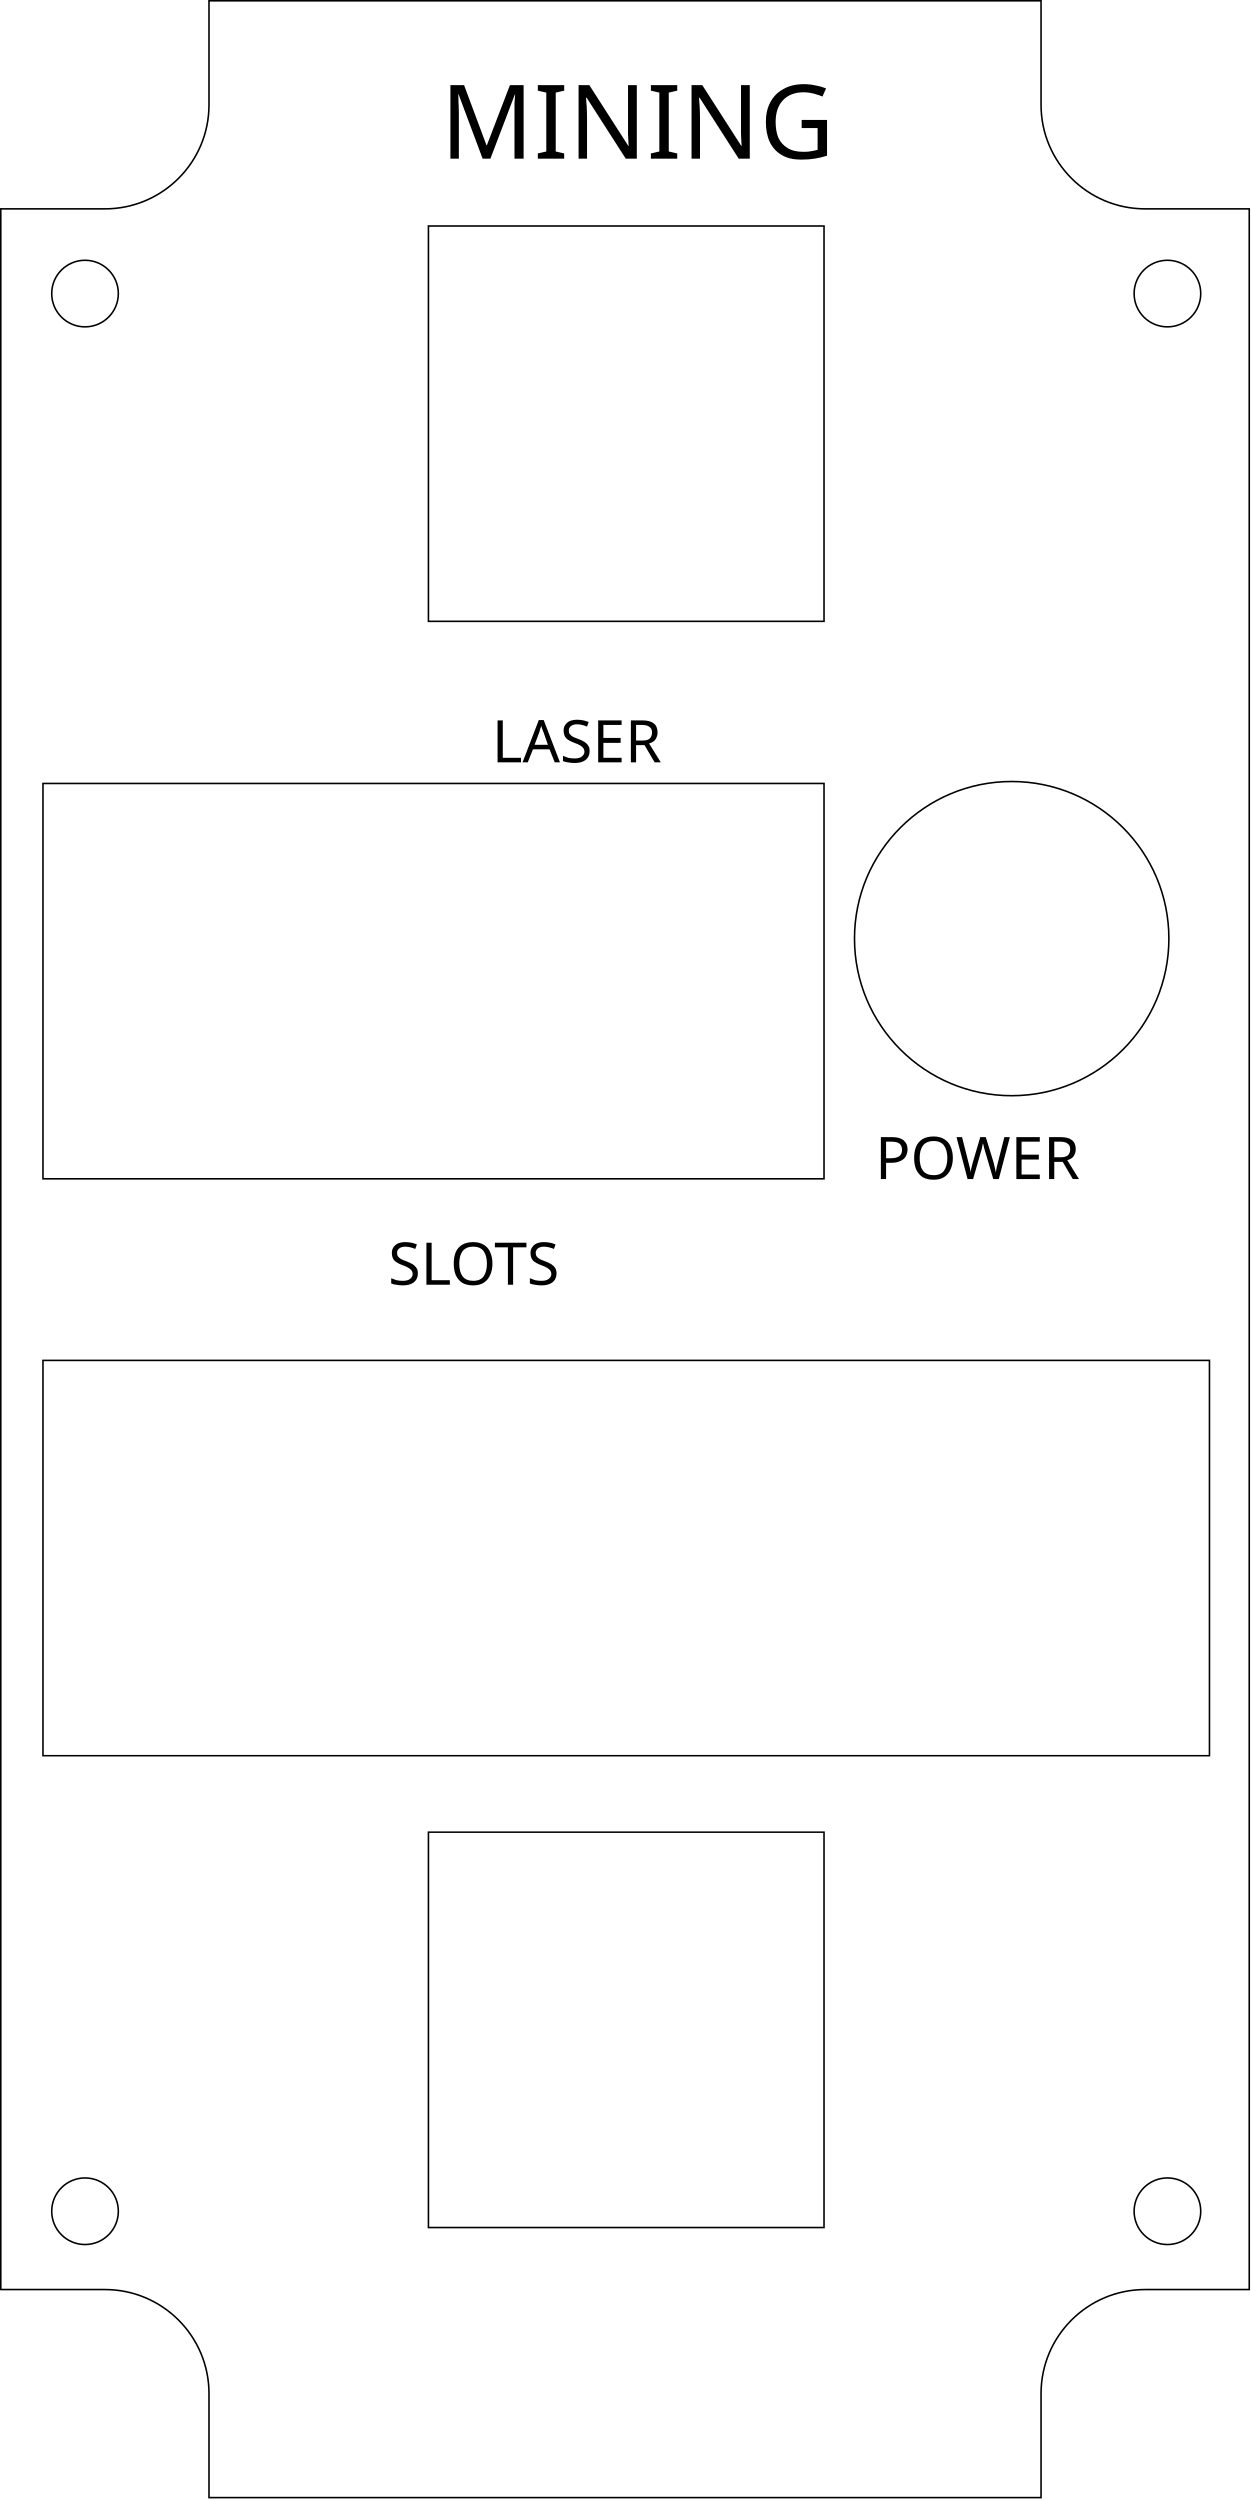
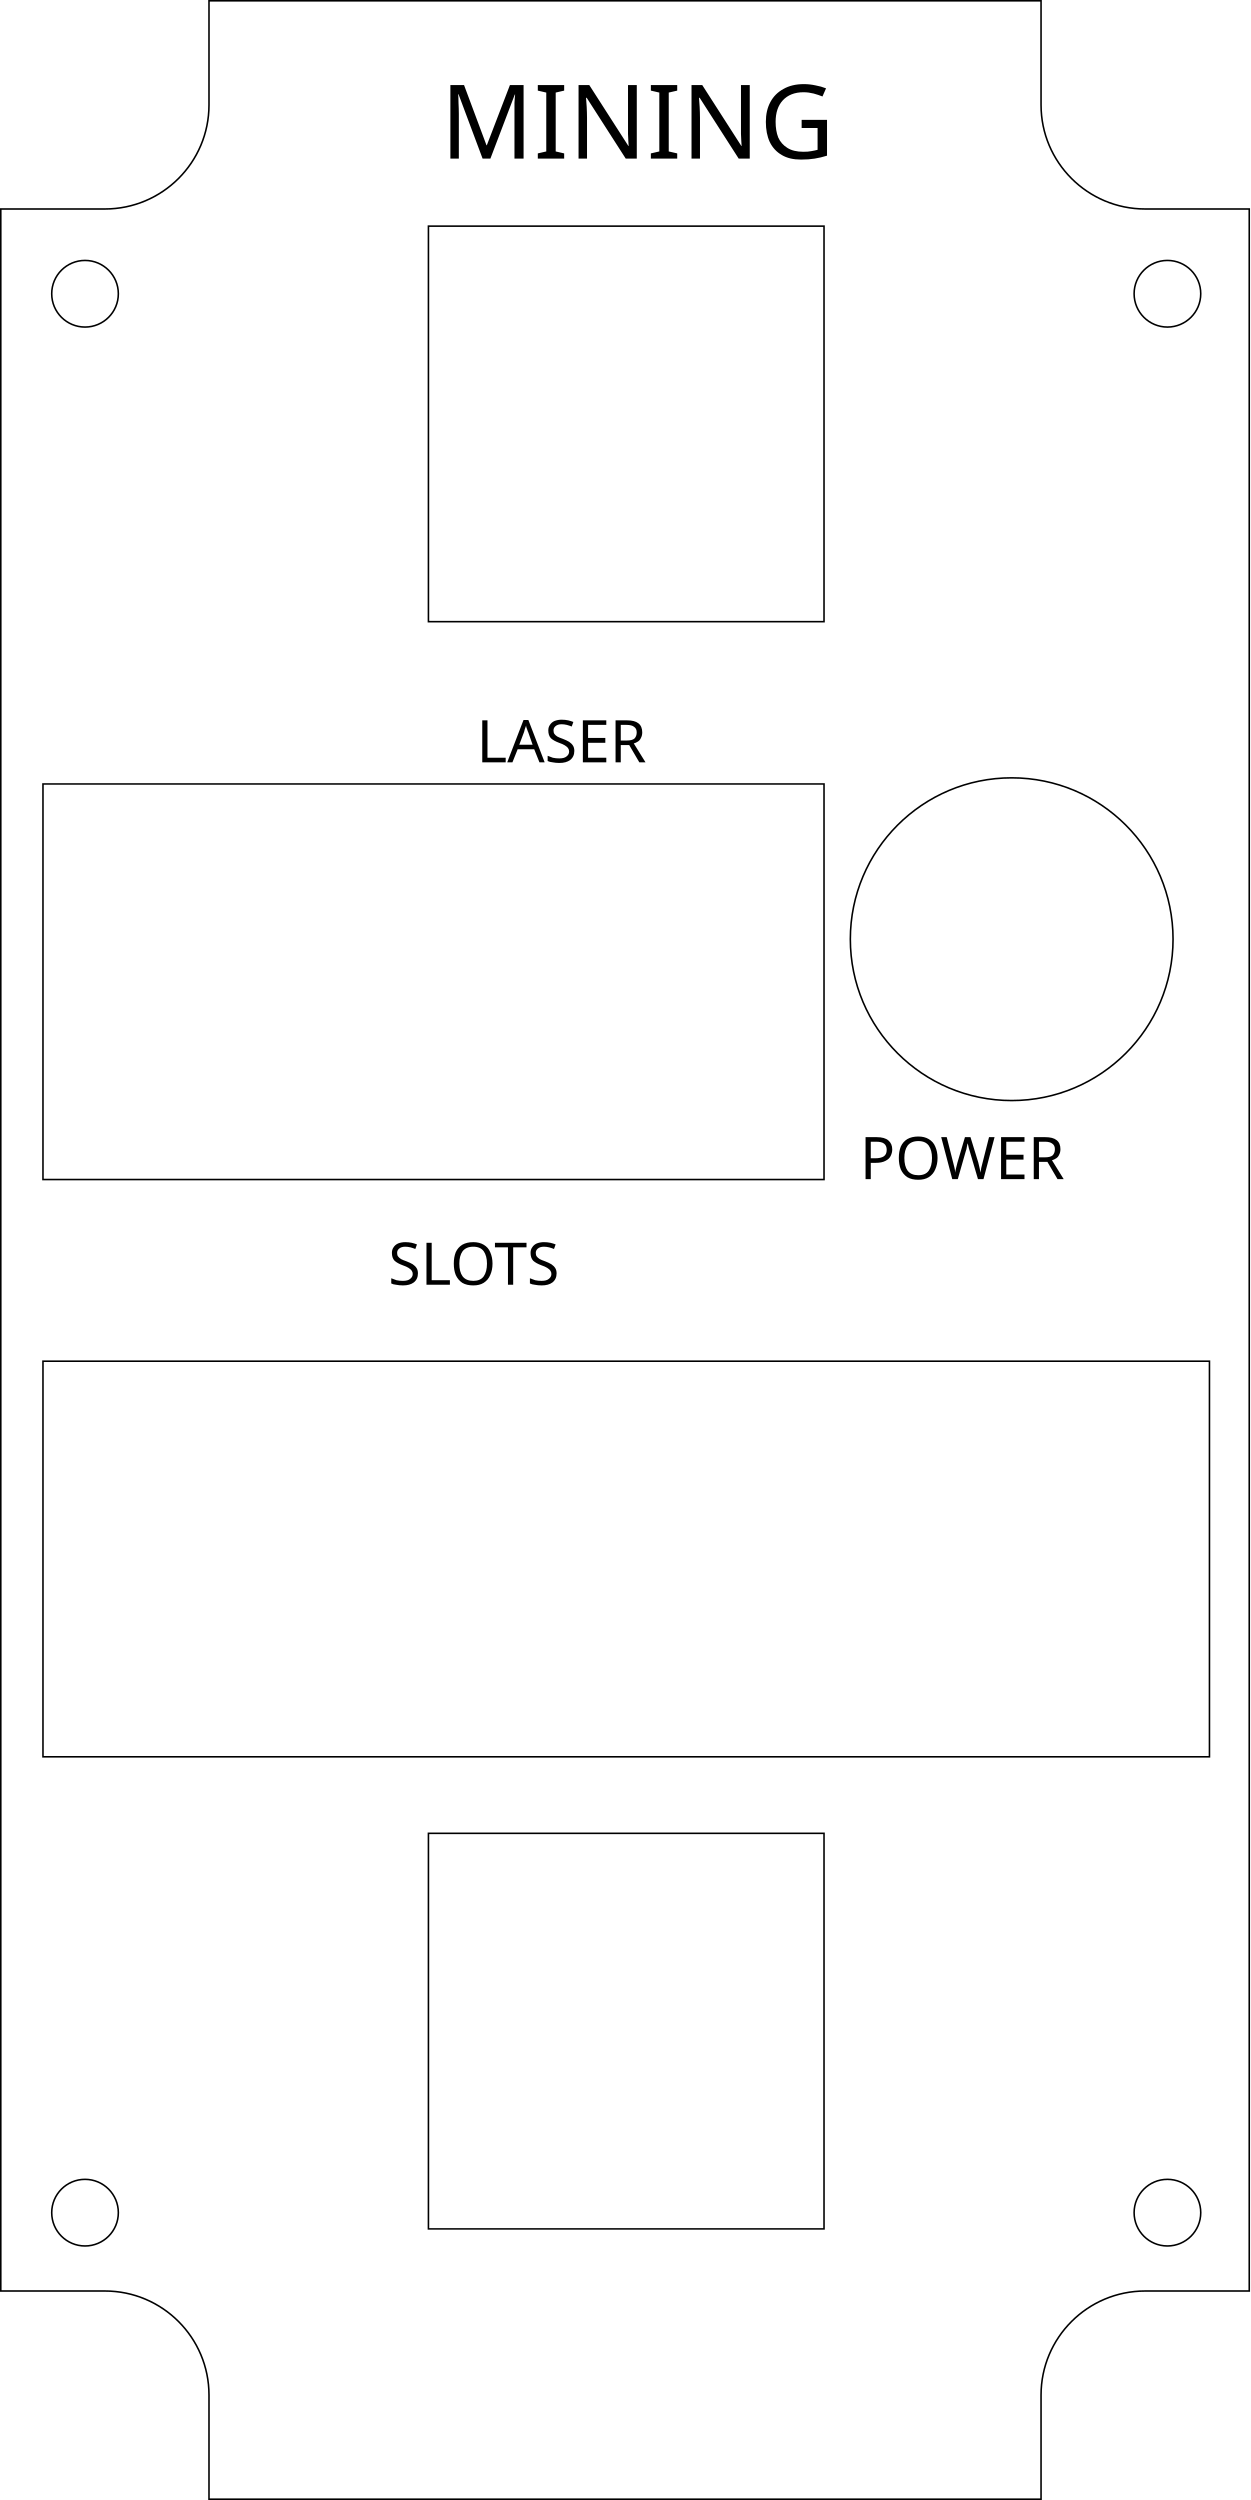
- <svg xmlns="http://www.w3.org/2000/svg" width="60.04mm" height="120.076mm" viewBox="0 0 60.04 120.076" version="1.1" id="svg1924">
-   <defs id="defs1921" />
+ <svg xmlns="http://www.w3.org/2000/svg" width="60.04mm" height="120.076mm" viewBox="0 0 60.04 120.076" version="1.1" id="svg1857">
+   <defs id="defs1854" />
  <g id="layer1" transform="translate(0.01991325,0.038)">
-     <path id="rect3678" style="display:inline;fill:none;fill-opacity:1;stroke:#000000;stroke-width:0.076;stroke-linecap:round;stroke-miterlimit:4;stroke-dasharray:none" d="M 10.018,0 V 4.997 C 10.018,7.757 7.779,9.994 5.018,9.994 H 0.018 V 109.93 H 5.018 c 2.761,-1.1e-4 5,2.237 5,4.997 v 4.997 h 39.964 v -4.997 c 1.66e-4,-2.76 2.239,-4.997 5,-4.997 h 5 V 9.994 H 54.982 C 52.221,9.994 49.982,7.757 49.982,4.997 V 0 Z M 20.558,10.816 H 39.558 V 29.804 H 20.558 Z M 4.064,12.463 c 0.884,5e-5 1.6,0.716 1.6,1.599 -5.52e-5,0.883 -0.716,1.599 -1.6,1.599 -0.884,-5e-5 -1.6,-0.716 -1.6,-1.599 -2.32e-4,-0.883 0.716,-1.599 1.6,-1.599 z m 51.988,0 c 0.884,-2.29e-4 1.601,0.716 1.6,1.599 -5.5e-5,0.883 -0.717,1.599 -1.6,1.599 -0.884,-5e-5 -1.6,-0.716 -1.6,-1.599 -2.32e-4,-0.883 0.716,-1.599 1.6,-1.599 z m -7.48,25.035 a 7.55,7.545 0 0 1 7.55,7.546 7.55,7.545 0 0 1 -7.55,7.545 7.55,7.545 0 0 1 -7.55,-7.545 7.55,7.545 0 0 1 7.55,-7.546 z M 2.044,37.593 H 39.558 V 56.58 H 2.044 Z m 0,27.709 H 58.071 V 84.289 H 2.044 Z M 20.558,87.962 H 39.558 V 106.95 H 20.558 Z M 4.064,104.57 c 0.884,5e-5 1.6,0.716 1.6,1.599 -5.52e-5,0.883 -0.716,1.599 -1.6,1.599 -0.884,-5e-5 -1.6,-0.716 -1.6,-1.599 5.52e-5,-0.883 0.716,-1.599 1.6,-1.599 z m 51.988,0 c 0.884,-2.3e-4 1.6,0.716 1.6,1.599 -5.5e-5,0.883 -0.717,1.599 -1.6,1.599 -0.884,-5e-5 -1.6,-0.716 -1.6,-1.599 5.5e-5,-0.883 0.716,-1.599 1.6,-1.599 z" />
-     <text id="text14794" y="56.596" x="48.756" style="font-style:normal;font-weight:normal;font-size:2.822px;line-height:1.25;font-family:sans-serif;text-align:center;letter-spacing:0px;word-spacing:0px;text-anchor:middle;display:inline;fill:#000000;fill-opacity:1;stroke:none;stroke-width:0.265" xml:space="preserve">
-       <tspan id="tspan1586" style="font-style:normal;font-variant:normal;font-weight:normal;font-stretch:normal;font-size:2.822px;font-family:'MS 33558';-inkscape-font-specification:'MS 33558, ';text-align:center;text-anchor:middle;fill:#000000;stroke-width:0.265" y="56.596" x="48.756">POWER</tspan>
-     </text>
-     <text id="text2078" y="36.578" x="30.242" style="font-style:normal;font-weight:normal;font-size:2.822px;line-height:1.25;font-family:sans-serif;text-align:center;letter-spacing:0px;word-spacing:0px;text-anchor:middle;display:inline;fill:#000000;fill-opacity:1;stroke:none;stroke-width:0.265" xml:space="preserve">
-       <tspan style="font-style:normal;font-variant:normal;font-weight:normal;font-stretch:normal;font-size:2.822px;font-family:'MS 33558';-inkscape-font-specification:'MS 33558, ';text-align:center;text-anchor:middle;fill:#000000;stroke-width:0.265" y="36.578" x="30.242" id="tspan2074">LASER</tspan>
-       <tspan id="tspan2076" y="40.106" x="30.242" />
-     </text>
-     <text xml:space="preserve" style="font-style:normal;font-weight:normal;font-size:4.939px;line-height:1.25;font-family:sans-serif;letter-spacing:0px;word-spacing:0px;display:inline;fill:#000000;fill-opacity:1;stroke:none;stroke-width:0.265" x="21.127" y="7.58" id="text12344">
-       <tspan id="tspan12342" x="21.127" y="7.58" style="font-style:normal;font-variant:normal;font-weight:normal;font-stretch:normal;font-size:4.939px;font-family:'MS 33558';-inkscape-font-specification:'MS 33558, ';fill:#000000;stroke-width:0.265">MINING</tspan>
-     </text>
-     <text id="text14353" y="61.669" x="18.63" style="font-style:normal;font-weight:normal;font-size:2.822px;line-height:1.25;font-family:sans-serif;letter-spacing:0px;word-spacing:0px;display:inline;fill:#000000;fill-opacity:1;stroke:none;stroke-width:0.265" xml:space="preserve">
-       <tspan style="font-style:normal;font-variant:normal;font-weight:normal;font-stretch:normal;font-size:2.822px;font-family:'MS 33558';-inkscape-font-specification:'MS 33558, ';fill:#000000;stroke-width:0.265" y="61.669" x="18.63" id="tspan14351">SLOTS</tspan>
-     </text>
+     <path id="rect3678" style="display:inline;fill:none;fill-opacity:1;stroke:#000000;stroke-width:0.076;stroke-linecap:round;stroke-miterlimit:4;stroke-dasharray:none" d="M 10.018,0 V 5 C 10.018,7.762 7.779,10 5.018,10 H 0.018 V 110 H 5.018 c 2.761,-1.1e-4 5,2.238 5,5 v 5 h 39.964 v -5 c 1.66e-4,-2.761 2.239,-5 5,-5 h 5 V 10 h -5 c -2.761,1.3e-4 -5,-2.238 -5,-5 V 0 Z M 20.558,10.823 H 39.558 V 29.822 H 20.558 Z M 4.064,12.471 c 0.884,5e-5 1.6,0.717 1.6,1.6 -5.52e-5,0.884 -0.716,1.6 -1.6,1.6 -0.884,-5e-5 -1.6,-0.716 -1.6,-1.6 -2.32e-4,-0.884 0.716,-1.6 1.6,-1.6 z m 51.988,0 c 0.884,-2.3e-4 1.601,0.716 1.6,1.6 -5.5e-5,0.884 -0.717,1.6 -1.6,1.6 -0.884,-5e-5 -1.6,-0.716 -1.6,-1.6 -2.32e-4,-0.884 0.716,-1.6 1.6,-1.6 z m -7.48,24.851 a 7.75,7.75 0 0 1 7.75,7.75 7.75,7.75 0 0 1 -7.75,7.75 7.75,7.75 0 0 1 -7.75,-7.75 7.75,7.75 0 0 1 7.75,-7.75 z M 2.044,37.616 H 39.558 V 56.616 H 2.044 Z m 0,27.726 H 58.071 V 84.343 H 2.044 Z m 18.514,22.675 h 19 v 19 H 20.558 Z M 4.064,104.637 c 0.884,5e-5 1.6,0.716 1.6,1.6 -5.52e-5,0.884 -0.716,1.6 -1.6,1.6 -0.884,-5e-5 -1.6,-0.716 -1.6,-1.6 5.52e-5,-0.884 0.716,-1.6 1.6,-1.6 z m 51.988,0 c 0.884,-2.3e-4 1.6,0.716 1.6,1.6 -5.5e-5,0.884 -0.717,1.6 -1.6,1.6 -0.884,-5e-5 -1.6,-0.716 -1.6,-1.6 5.5e-5,-0.884 0.716,-1.6 1.6,-1.6 z" />
+     <g id="layer14" style="display:inline;fill:#000000" transform="translate(0.0380003,-176.924)">
+       <text id="text14794" y="233.52" x="48.718" style="font-style:normal;font-weight:normal;font-size:2.822px;line-height:1.25;font-family:sans-serif;text-align:center;letter-spacing:0px;word-spacing:0px;text-anchor:middle;fill:#000000;fill-opacity:1;stroke:none;stroke-width:0.265" xml:space="preserve">
+         <tspan id="tspan1586" style="font-style:normal;font-variant:normal;font-weight:normal;font-stretch:normal;font-size:2.822px;font-family:'MS 33558';-inkscape-font-specification:'MS 33558, ';text-align:center;text-anchor:middle;fill:#000000;stroke-width:0.265" y="233.52" x="48.718">POWER</tspan>
+       </text>
+       <text id="text2078" y="213.502" x="30.204" style="font-style:normal;font-weight:normal;font-size:2.822px;line-height:1.25;font-family:sans-serif;text-align:center;letter-spacing:0px;word-spacing:0px;text-anchor:middle;display:inline;fill:#000000;fill-opacity:1;stroke:none;stroke-width:0.265" xml:space="preserve">
+         <tspan style="font-style:normal;font-variant:normal;font-weight:normal;font-stretch:normal;font-size:2.822px;font-family:'MS 33558';-inkscape-font-specification:'MS 33558, ';text-align:center;text-anchor:middle;fill:#000000;stroke-width:0.265" y="213.502" x="30.204" id="tspan2074">LASER</tspan>
+         <tspan id="tspan2076" y="217.03" x="30.204" />
+       </text>
+       <text xml:space="preserve" style="font-style:normal;font-weight:normal;font-size:4.939px;line-height:1.25;font-family:sans-serif;letter-spacing:0px;word-spacing:0px;display:inline;fill:#000000;fill-opacity:1;stroke:none;stroke-width:0.265" x="21.089" y="184.504" id="text12344">
+         <tspan id="tspan12342" x="21.089" y="184.504" style="font-style:normal;font-variant:normal;font-weight:normal;font-stretch:normal;font-size:4.939px;font-family:'MS 33558';-inkscape-font-specification:'MS 33558, ';fill:#000000;stroke-width:0.265">MINING</tspan>
+       </text>
+       <text id="text14353" y="238.593" x="18.592" style="font-style:normal;font-weight:normal;font-size:2.822px;line-height:1.25;font-family:sans-serif;letter-spacing:0px;word-spacing:0px;display:inline;opacity:1;fill:#000000;fill-opacity:1;stroke:none;stroke-width:0.265" xml:space="preserve">
+         <tspan style="font-style:normal;font-variant:normal;font-weight:normal;font-stretch:normal;font-size:2.822px;font-family:'MS 33558';-inkscape-font-specification:'MS 33558, ';fill:#000000;stroke-width:0.265" y="238.593" x="18.592" id="tspan14351">SLOTS</tspan>
+       </text>
+     </g>
  </g>
</svg>
